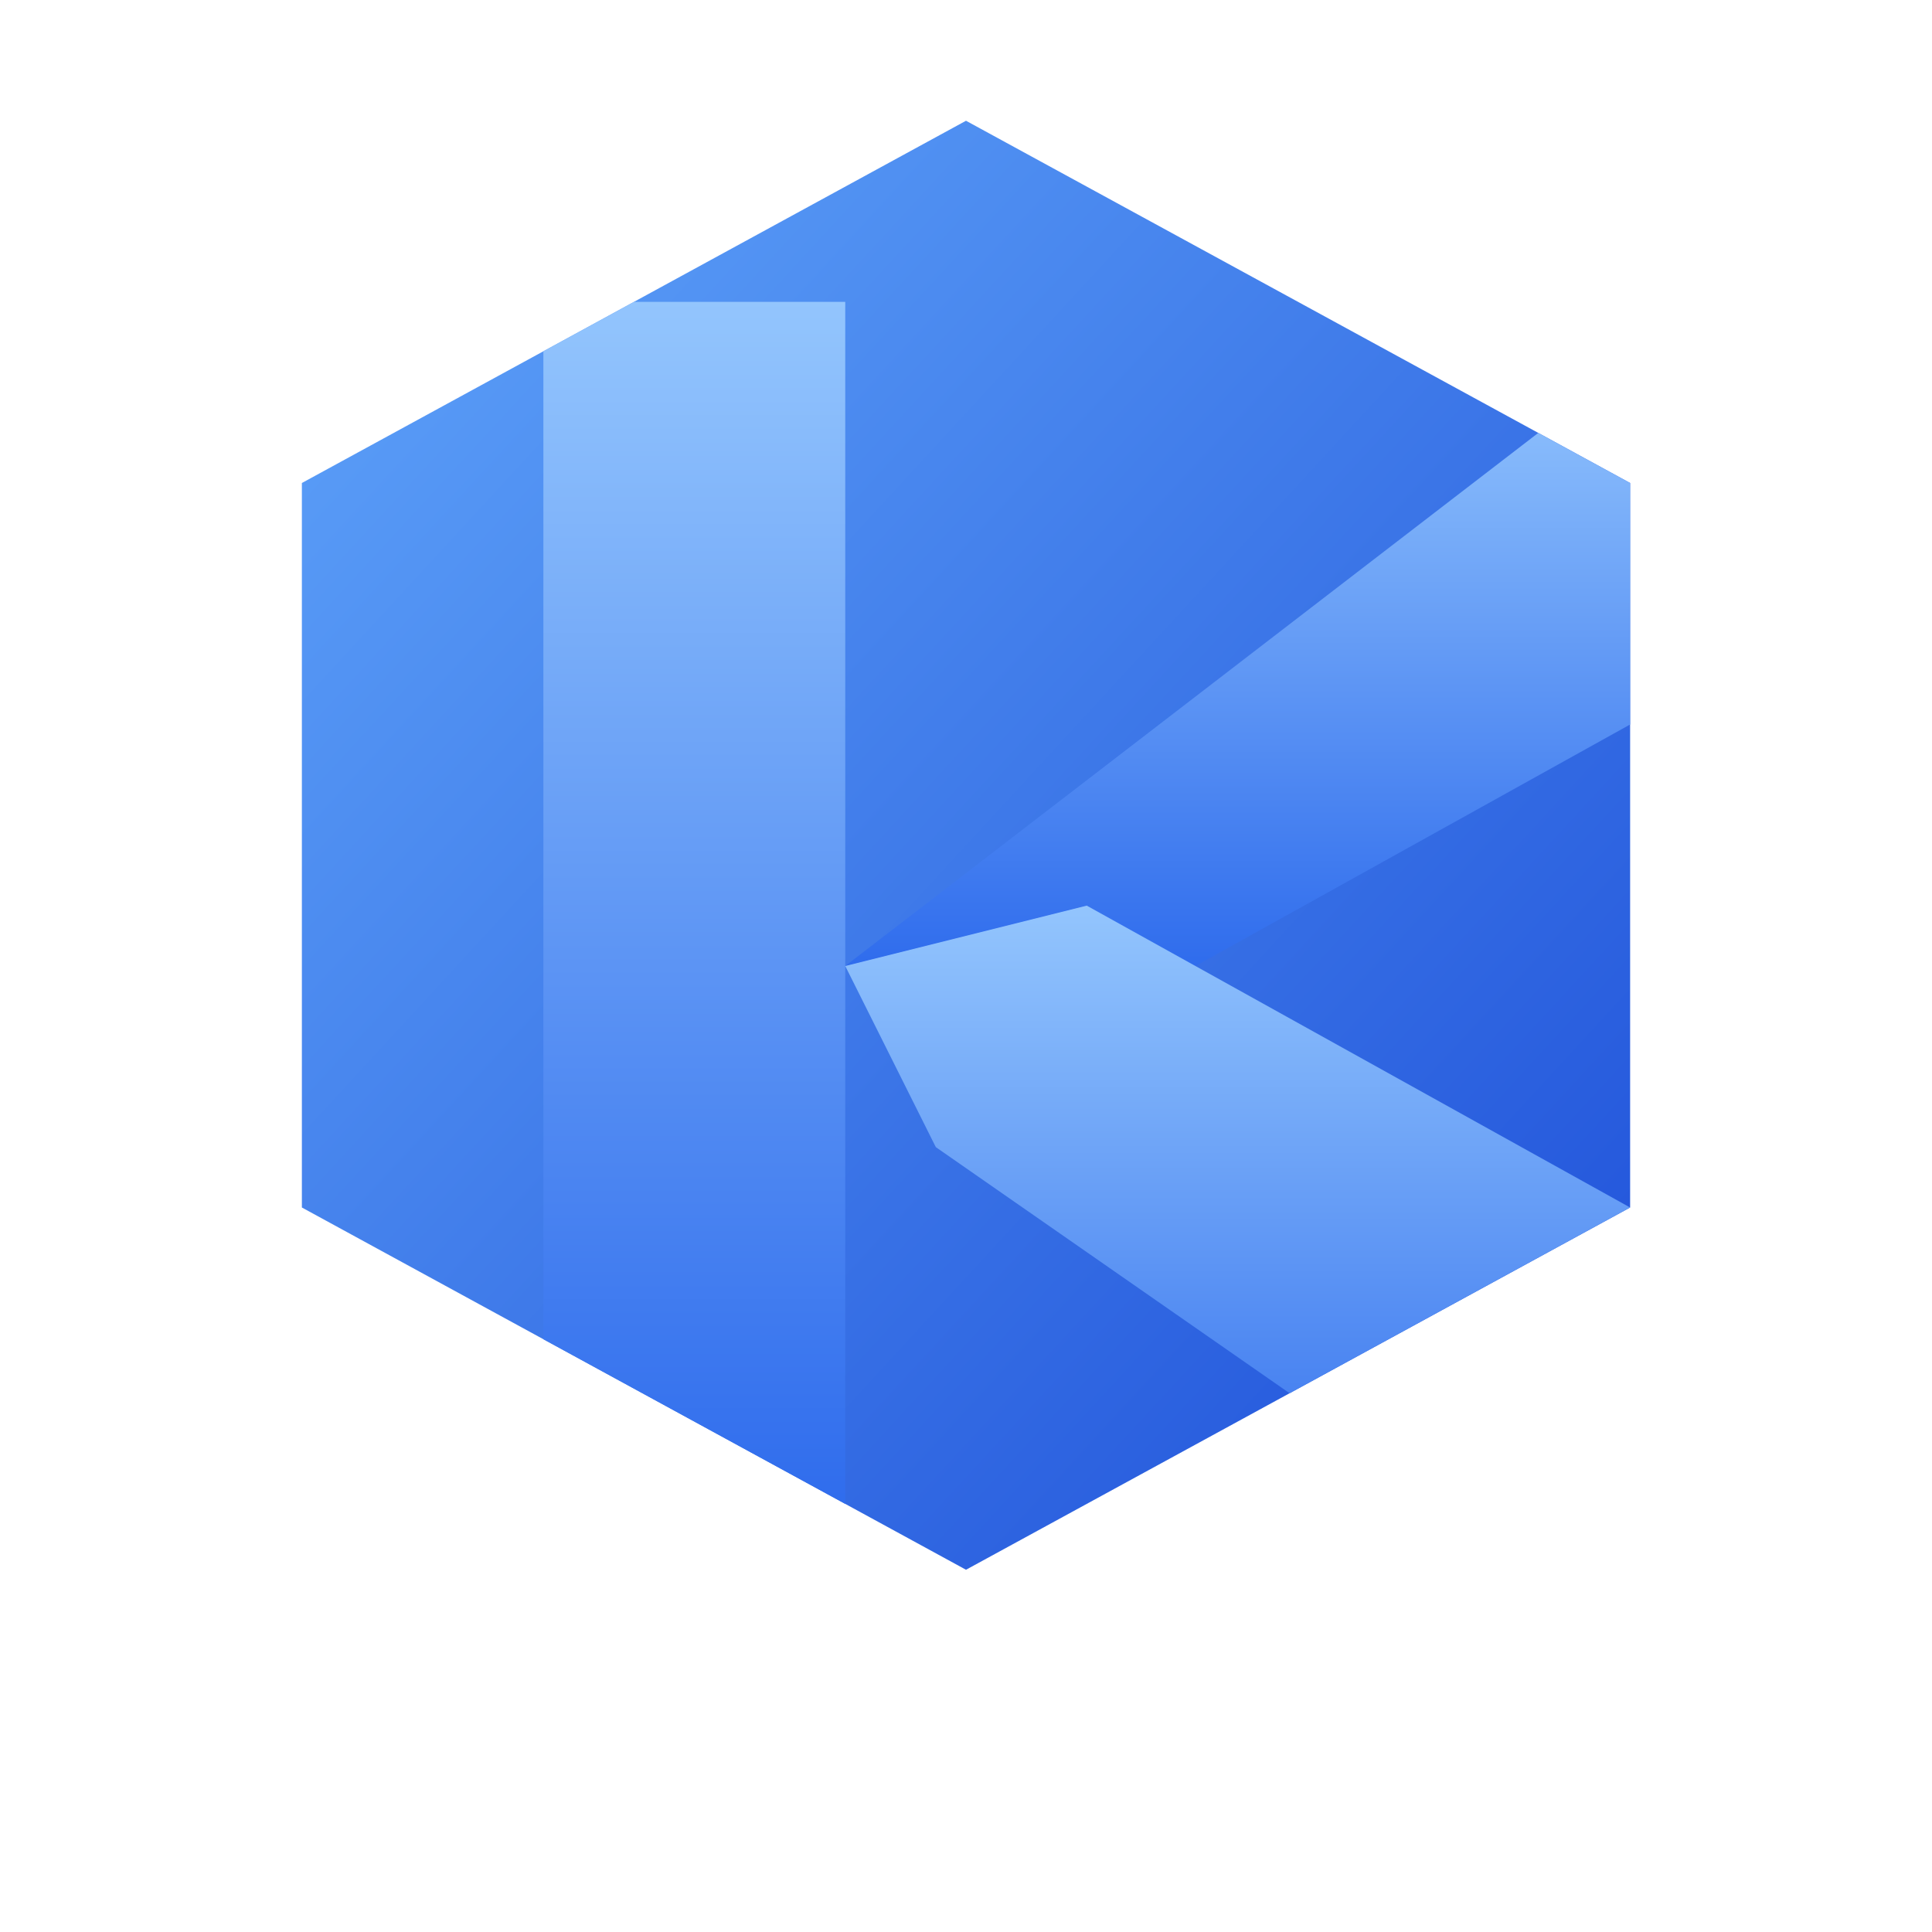
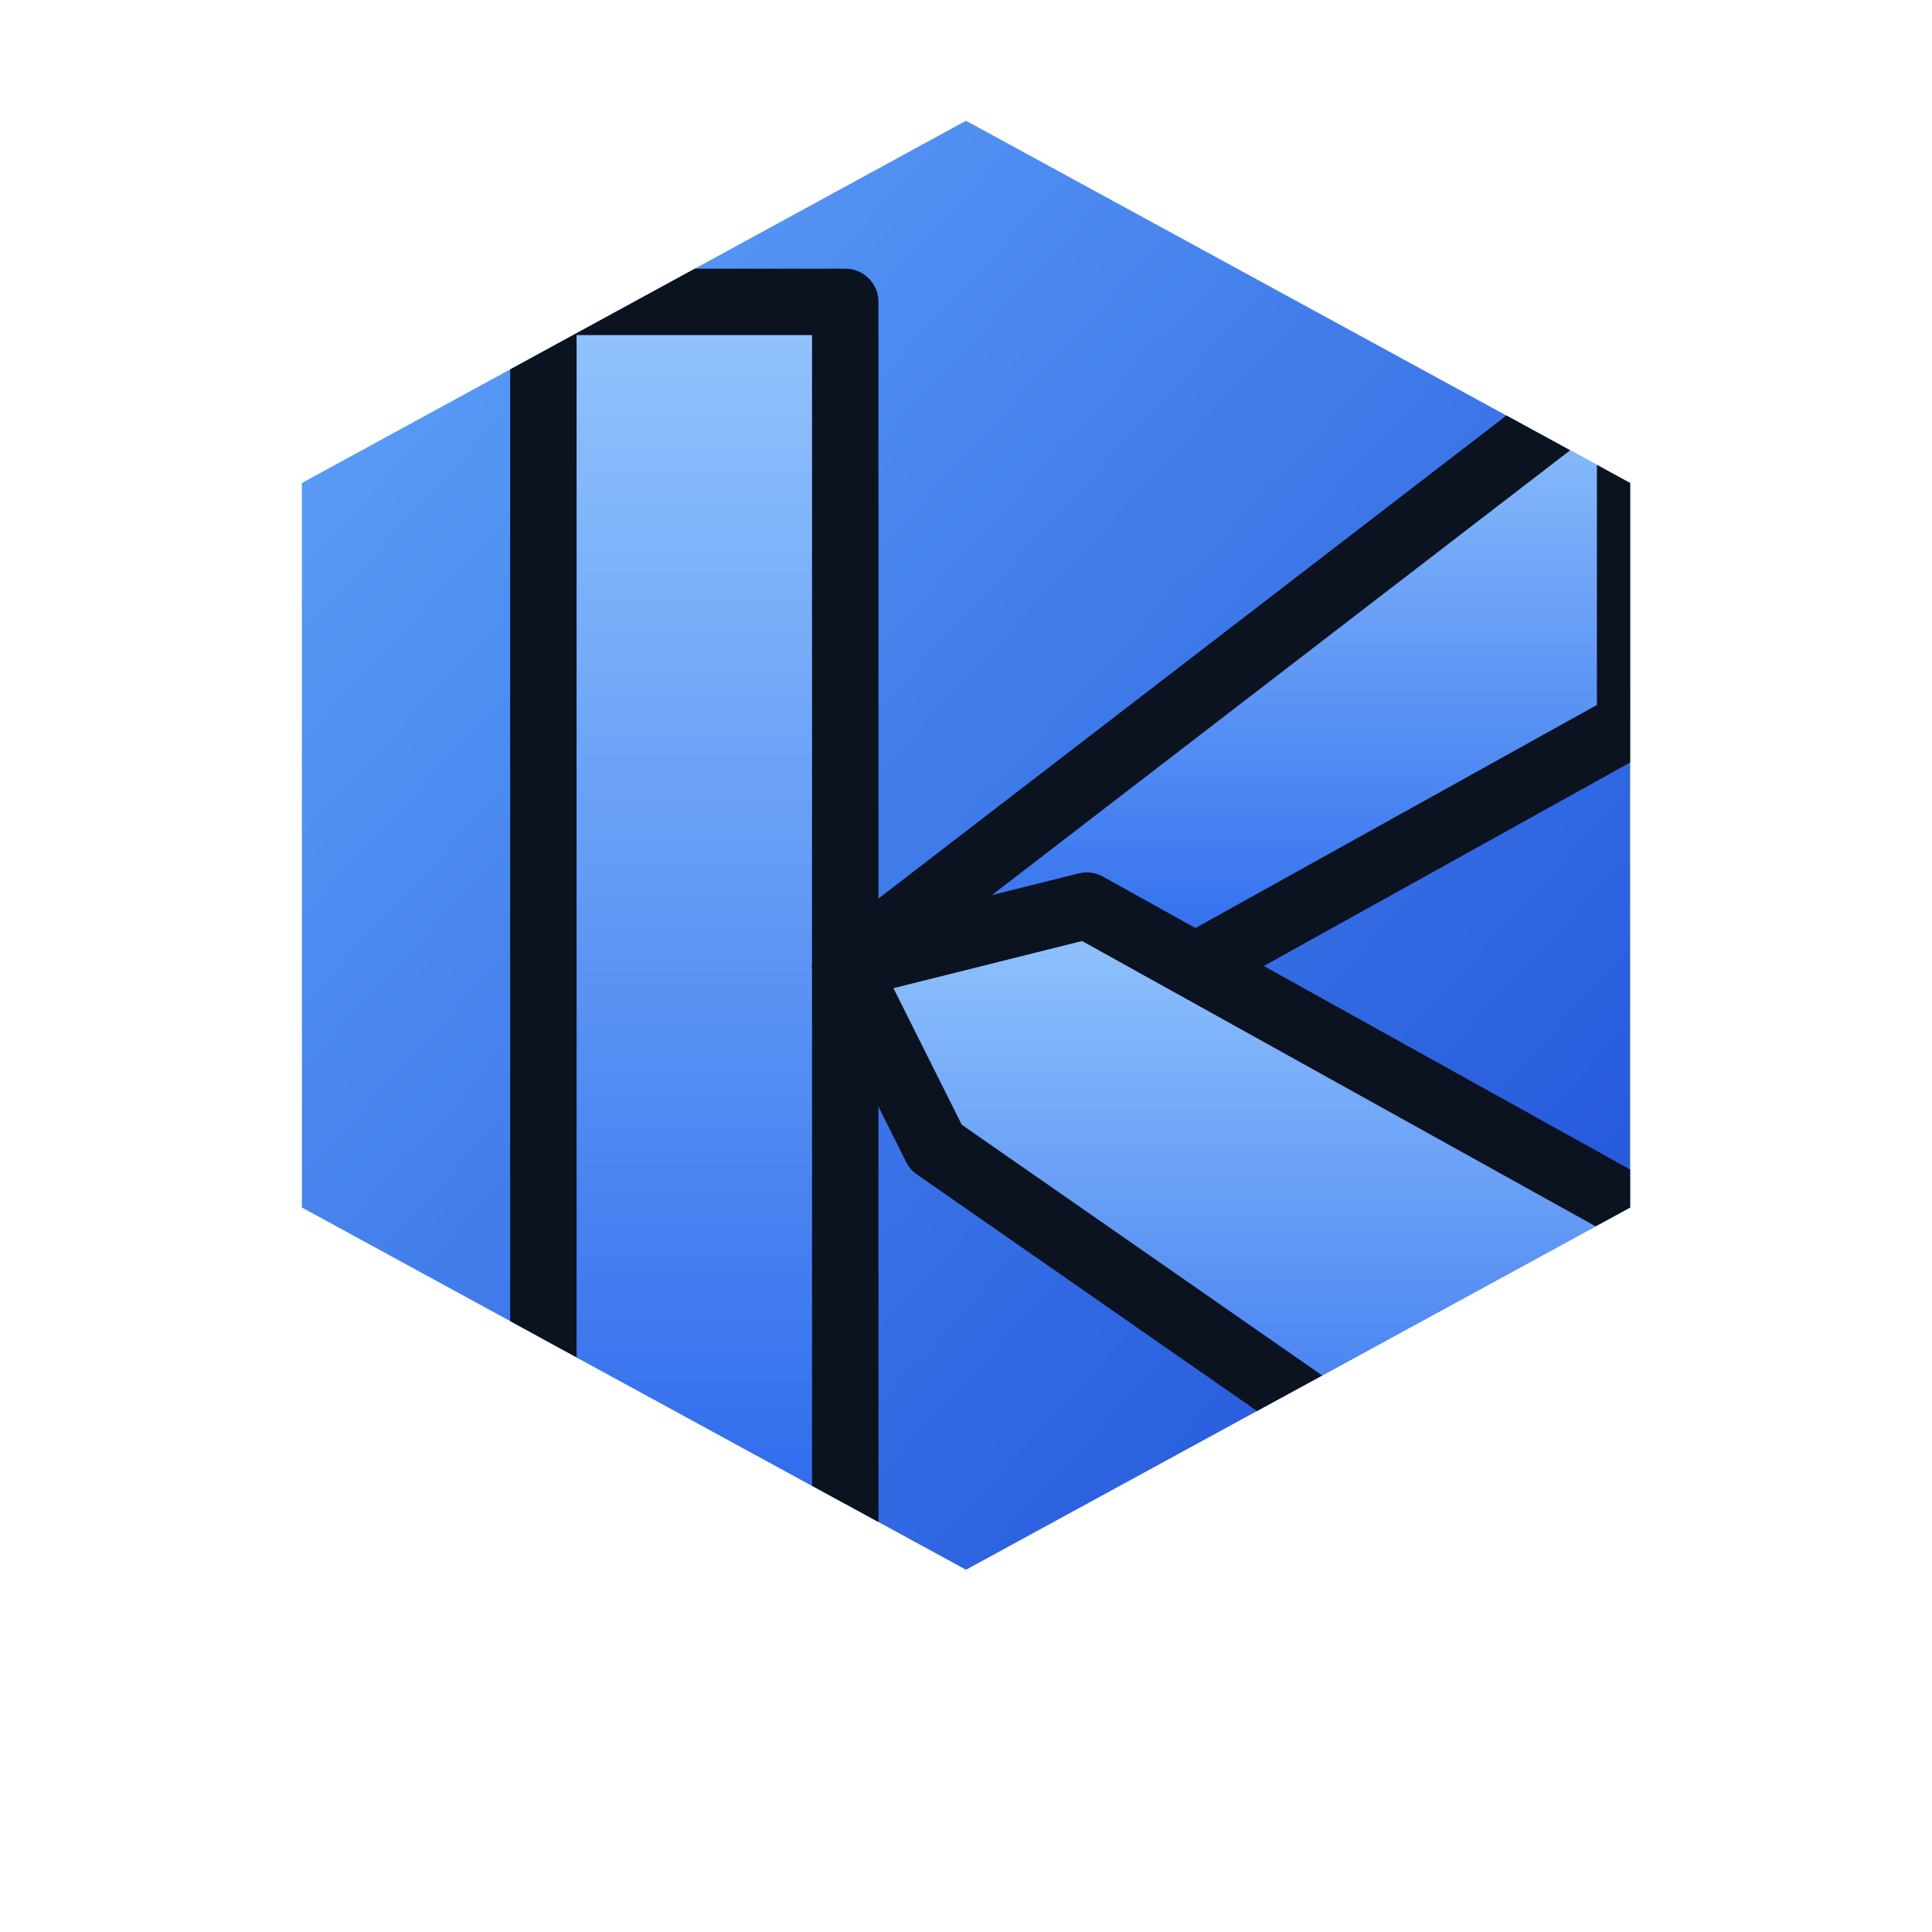
<svg xmlns="http://www.w3.org/2000/svg" viewBox="0 0 64 64" role="img" aria-label="KTG">
  <defs>
    <linearGradient id="hexGrad" x1="0" y1="0" x2="1" y2="1">
      <stop offset="0%" stop-color="#60a5fa" />
      <stop offset="100%" stop-color="#1d4ed8" />
    </linearGradient>
    <linearGradient id="kGrad" x1="0" y1="0" x2="0" y2="1">
      <stop offset="0%" stop-color="#93c5fd" />
      <stop offset="100%" stop-color="#2563eb" />
    </linearGradient>
    <clipPath id="hexClip">
      <path d="M32 4 L54 16 L54 40 L32 52 L10 40 L10 16 Z" />
    </clipPath>
  </defs>
  <path d="M32 4 L54 16 L54 40 L32 52 L10 40 L10 16 Z" fill="url(#hexGrad)" />
-   <g clip-path="url(#hexClip)" fill="url(#kGrad)">
+   <g clip-path="url(#hexClip)" fill="url(#kGrad)" stroke="#0b1220" stroke-width="2.2" stroke-linejoin="round" stroke-linecap="round">
    <path d="M18 10 H28 V54 H18 Z" />
    <path d="M28 32 L54 12 V24 L36 34 Z" />
    <path d="M28 32 L36 30 L54 40 V54 L31 38 Z" />
  </g>
</svg>
